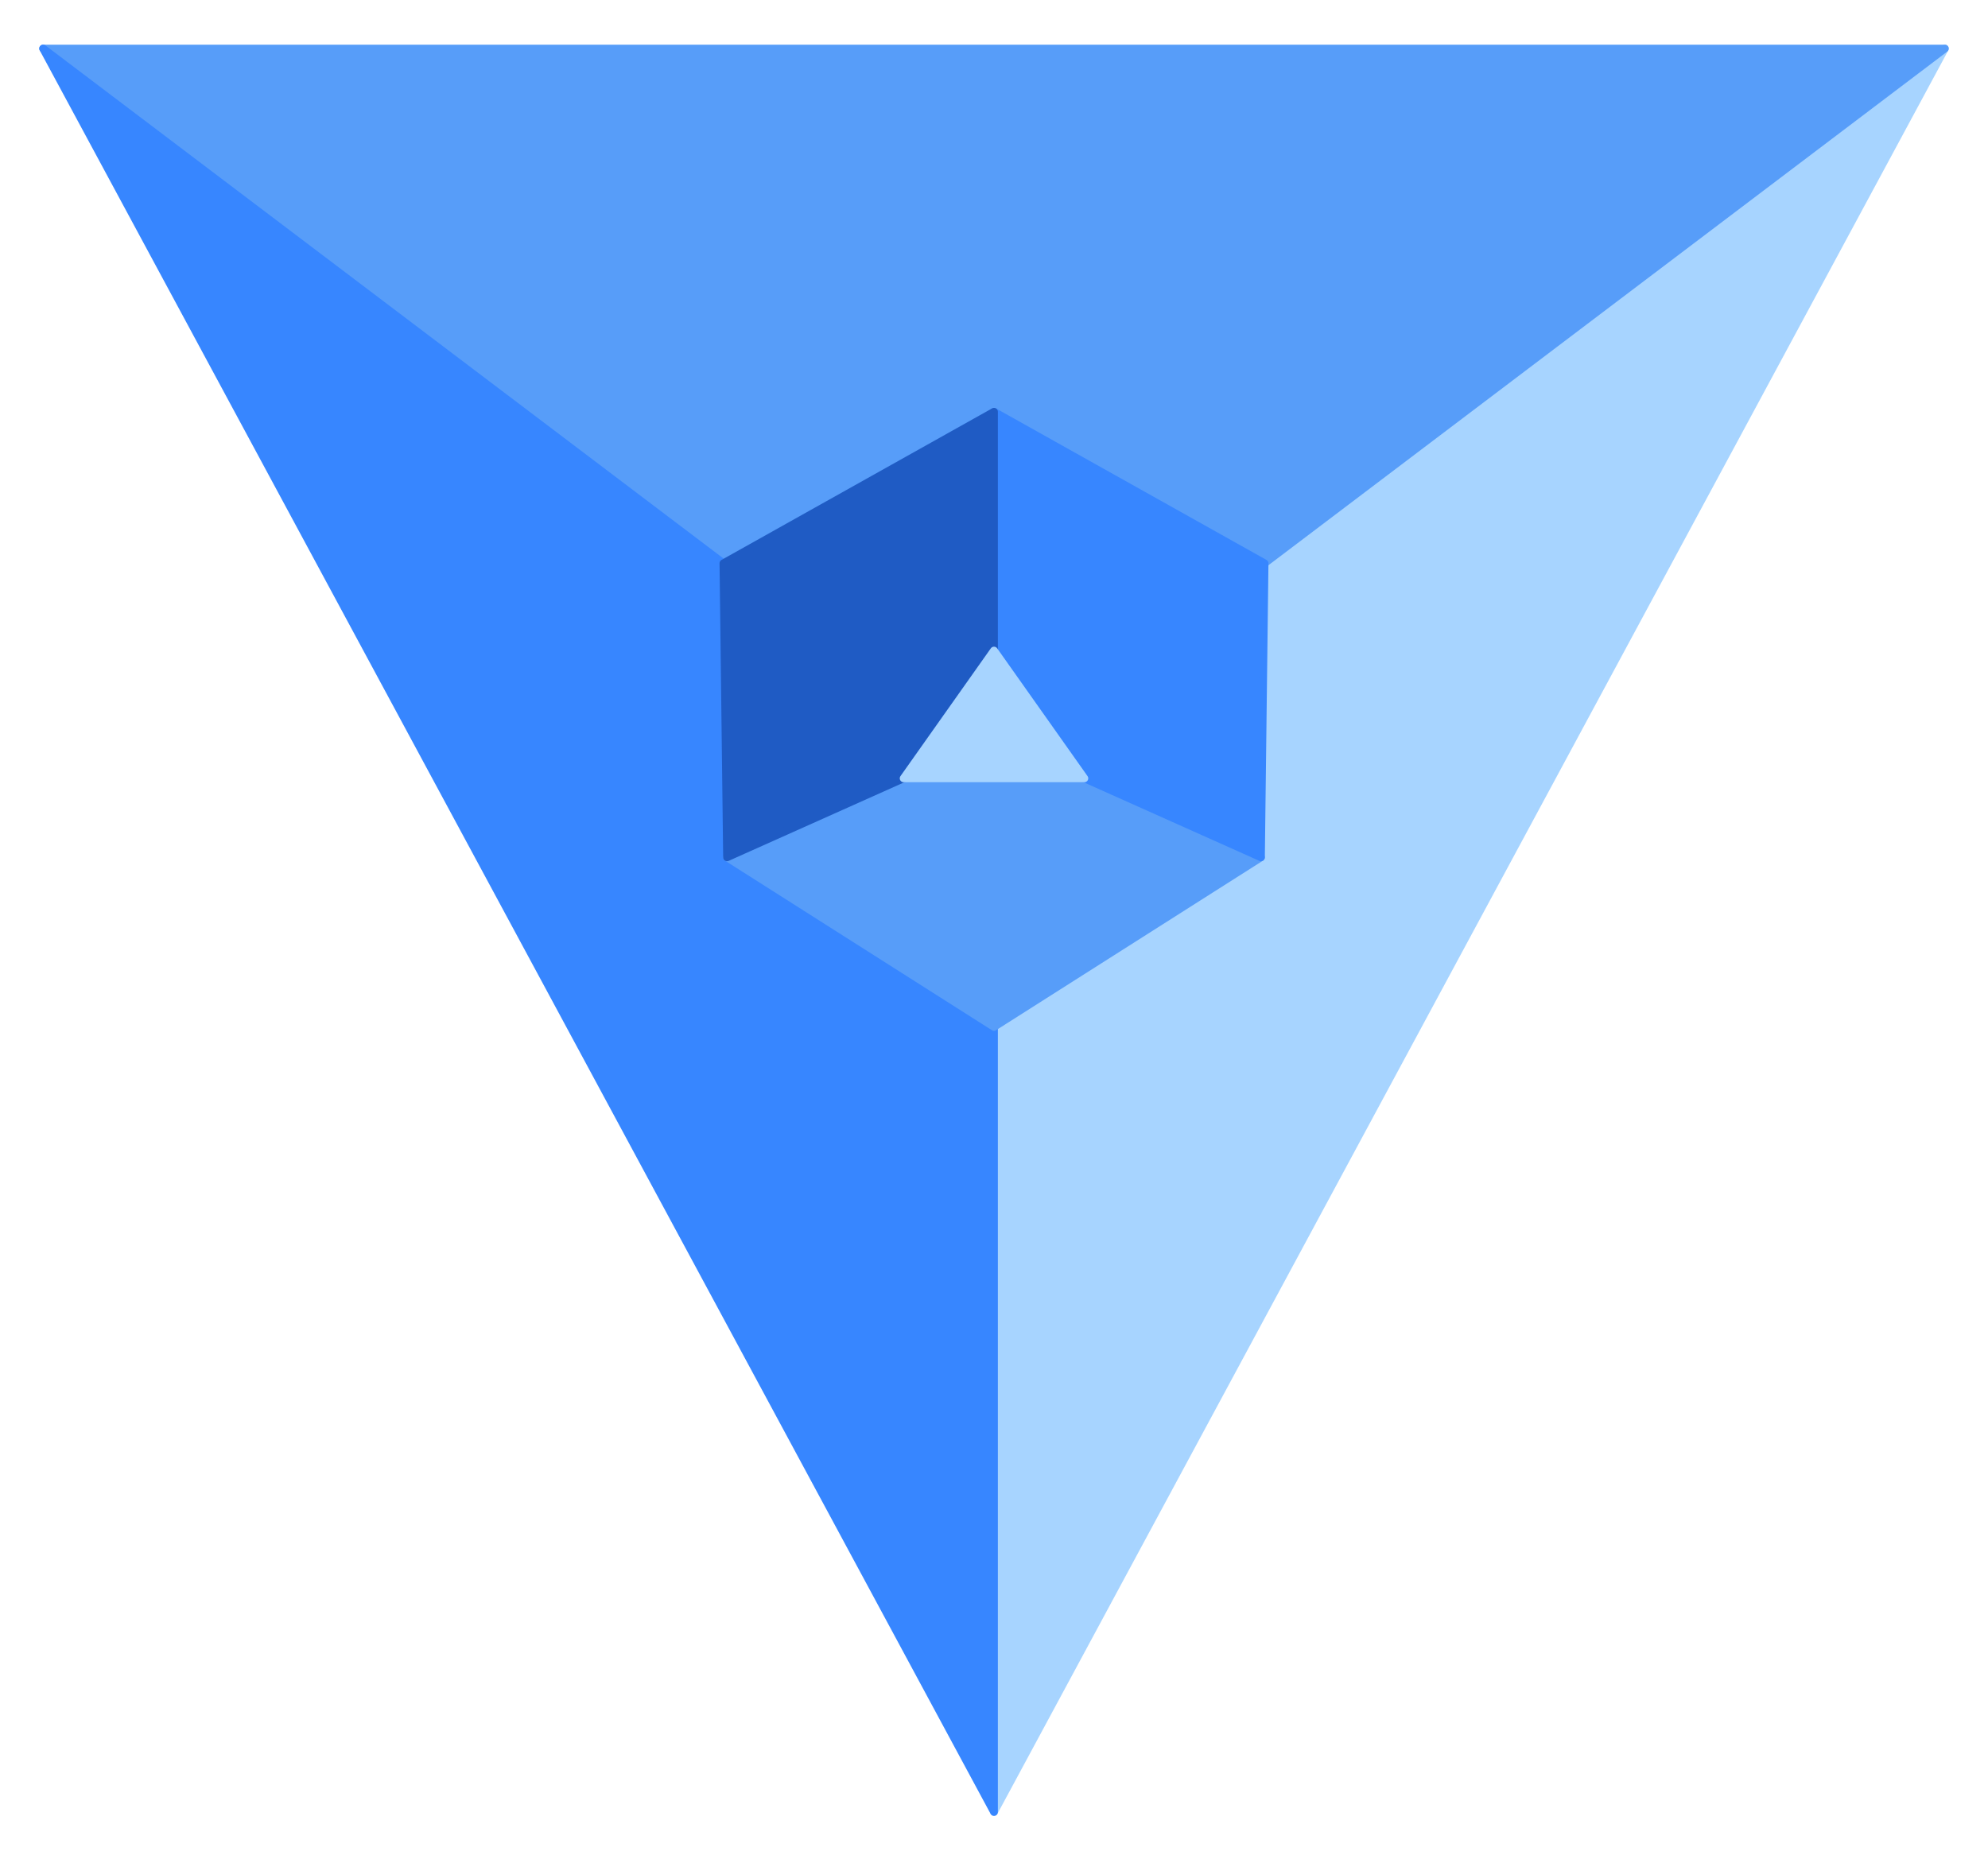
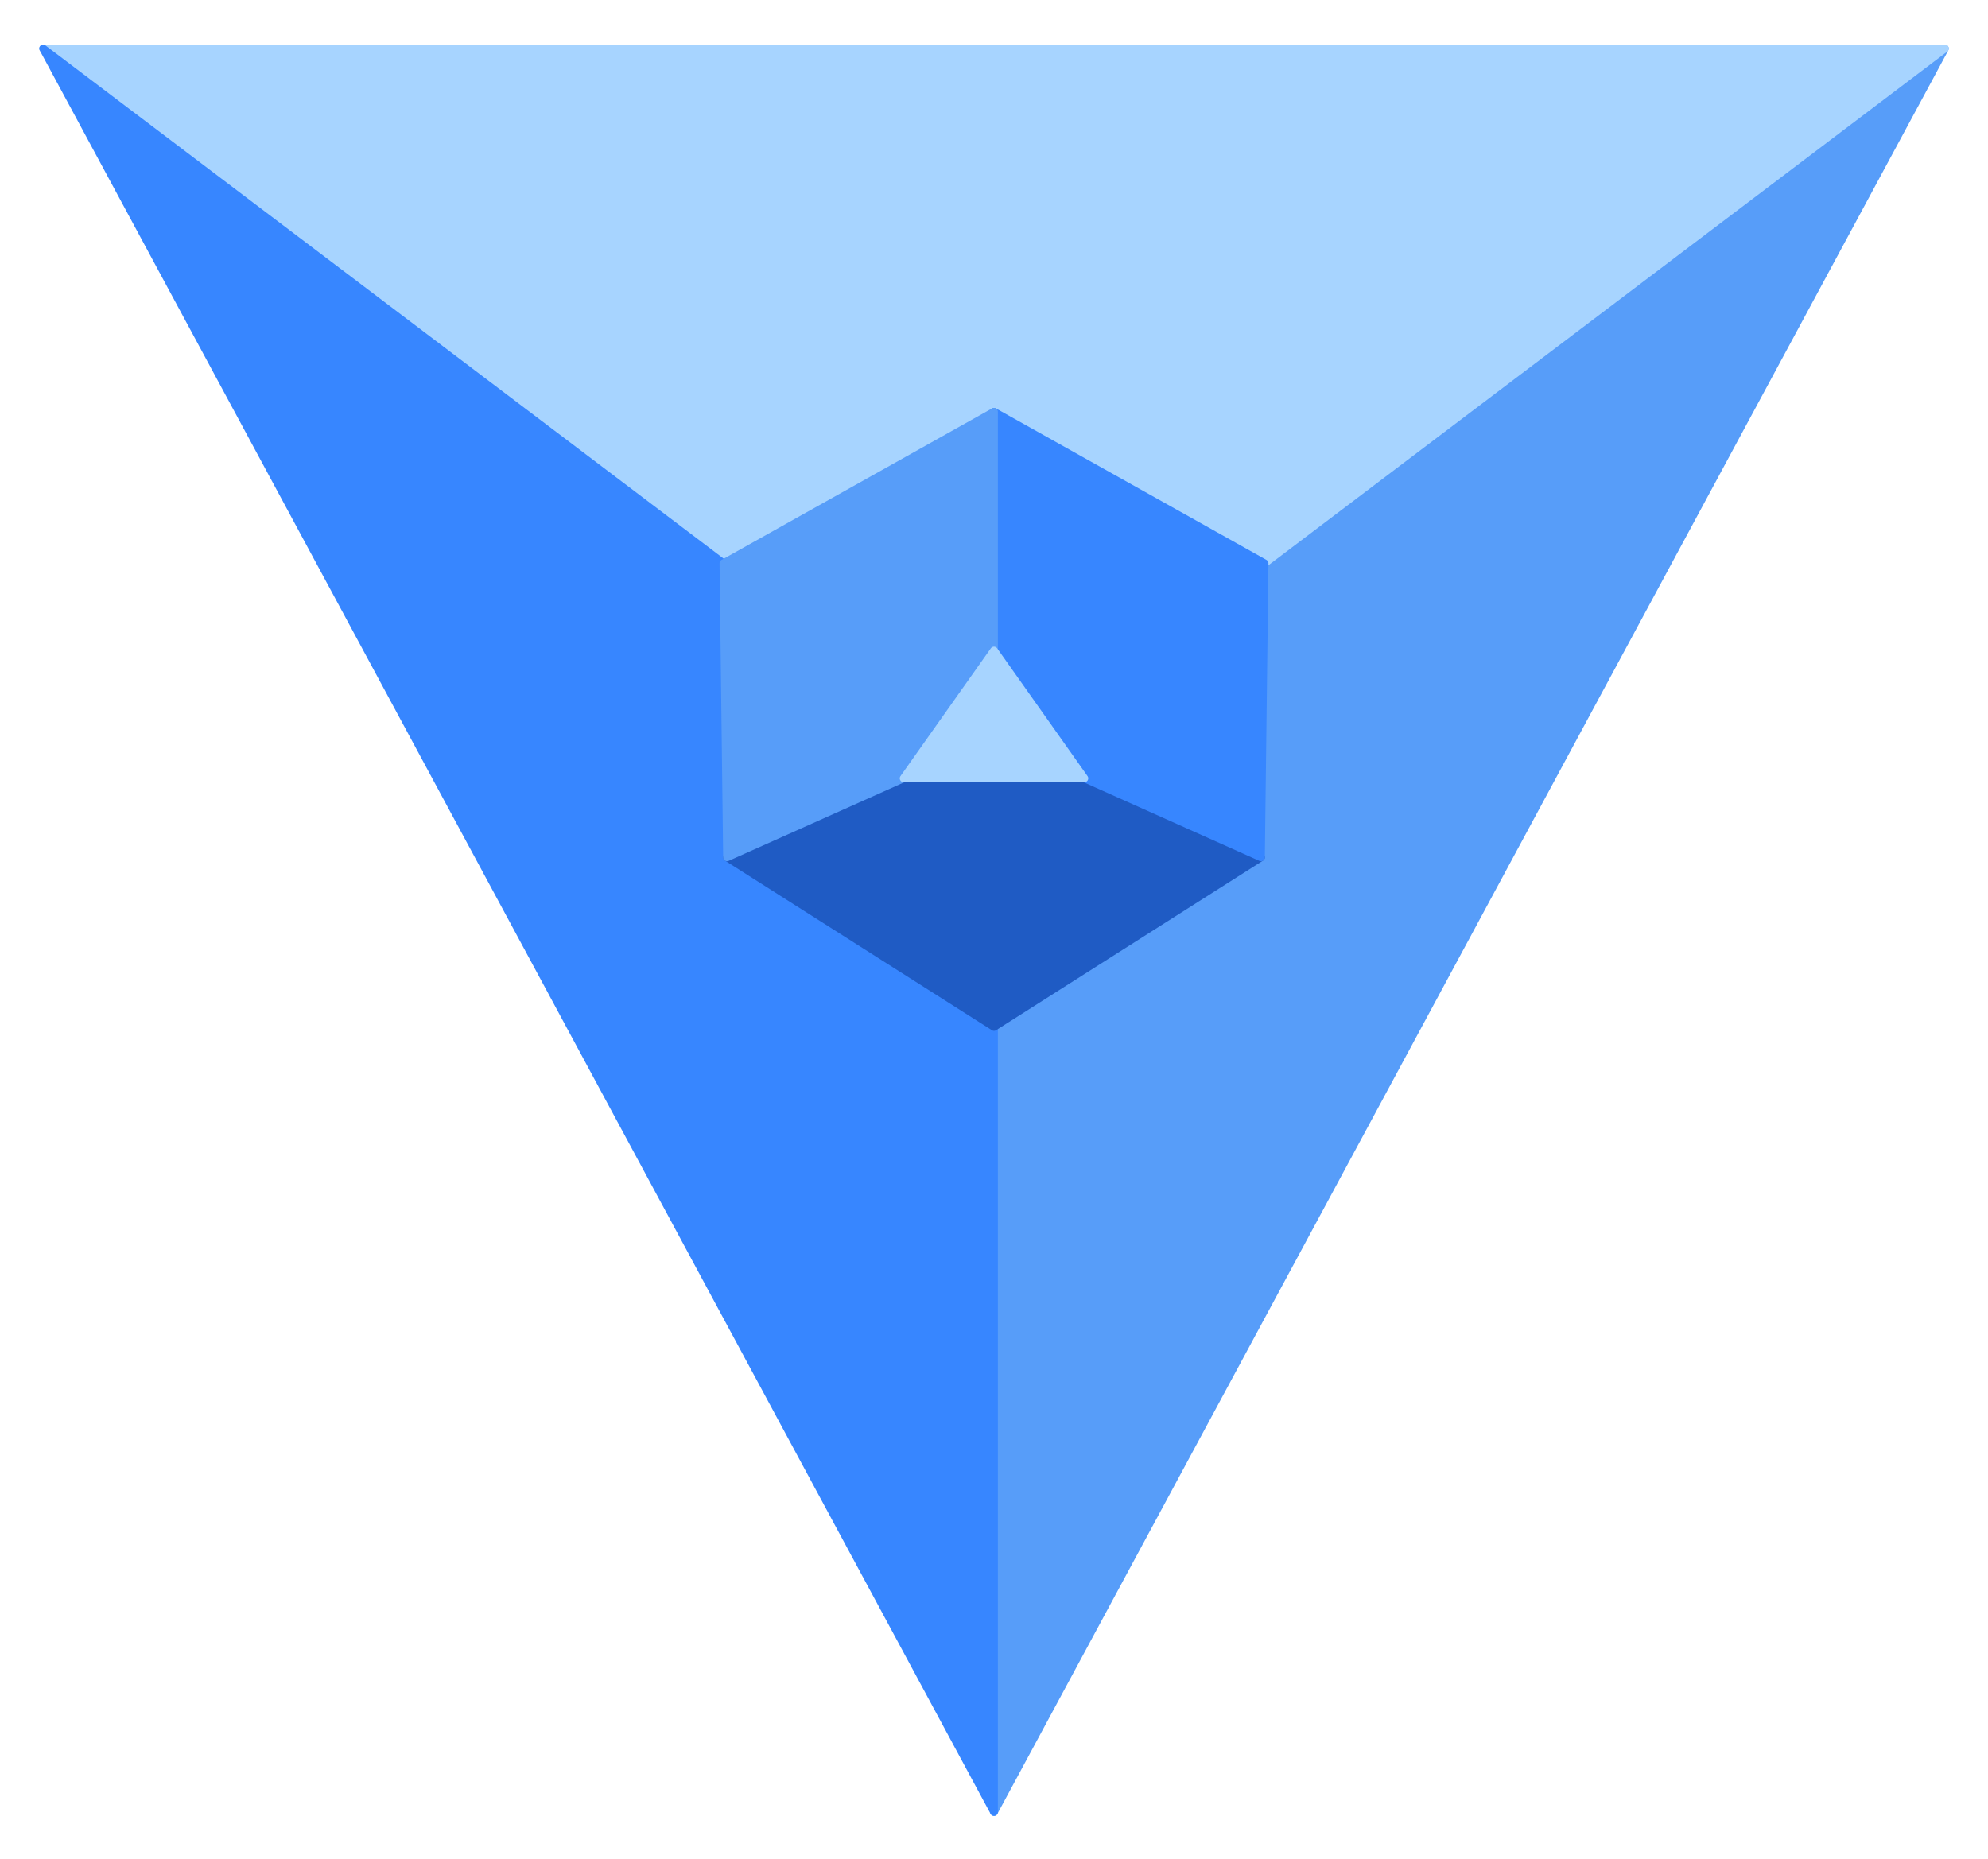
<svg xmlns="http://www.w3.org/2000/svg" width="77" height="72" viewBox="0 0 77 72" role="img" aria-labelledby="lcars-ng-logo-title">
  <g stroke-width="0.3" stroke-linejoin="round">
-     <path d="M38.5 70.19L75.33 1.88L48.98 21.82L48.84 33.21L38.5 39.78Z" fill="#a7d4ff" stroke="#a7d4ff" />
-     <path d="M75.33 1.88L1.67 1.88L28.02 21.82L38.5 15.95L48.98 21.82Z" fill="#579df9" stroke="#579df9" />
+     <path d="M38.5 70.19L75.33 1.88L48.98 21.82L48.84 33.21L38.5 39.78Z" fill="#579df9" stroke="#579df9" />
+     <path d="M75.33 1.88L1.67 1.88L28.02 21.82L38.5 15.95L48.98 21.82Z" fill="#a7d4ff" stroke="#a7d4ff" />
    <path d="M38.5 70.19L38.5 39.78L28.16 33.21L28.02 21.82L1.67 1.88Z" fill="#3786ff" stroke="#3786ff" />
-     <path d="M48.84 33.21L42 30.15L35 30.15L28.16 33.21L38.5 39.78Z" fill="#579df9" stroke="#579df9" />
+     <path d="M48.84 33.21L42 30.15L35 30.15L28.16 33.21L38.5 39.78Z" fill="#1f5bc4" stroke="#1f5bc4" />
    <path d="M48.84 33.21L48.98 21.82L38.5 15.95L38.5 25.2L42 30.15Z" fill="#3786ff" stroke="#3786ff" />
-     <path d="M28.02 21.82L28.16 33.21L35 30.15L38.5 25.2L38.5 15.95Z" fill="#1f5bc4" stroke="#1f5bc4" />
+     <path d="M28.02 21.82L28.16 33.21L35 30.15L38.5 25.2L38.5 15.95Z" fill="#579df9" stroke="#579df9" />
    <path d="M35 30.15L42 30.15L38.5 25.2Z" fill="#a7d4ff" stroke="#a7d4ff" />
  </g>
</svg>
